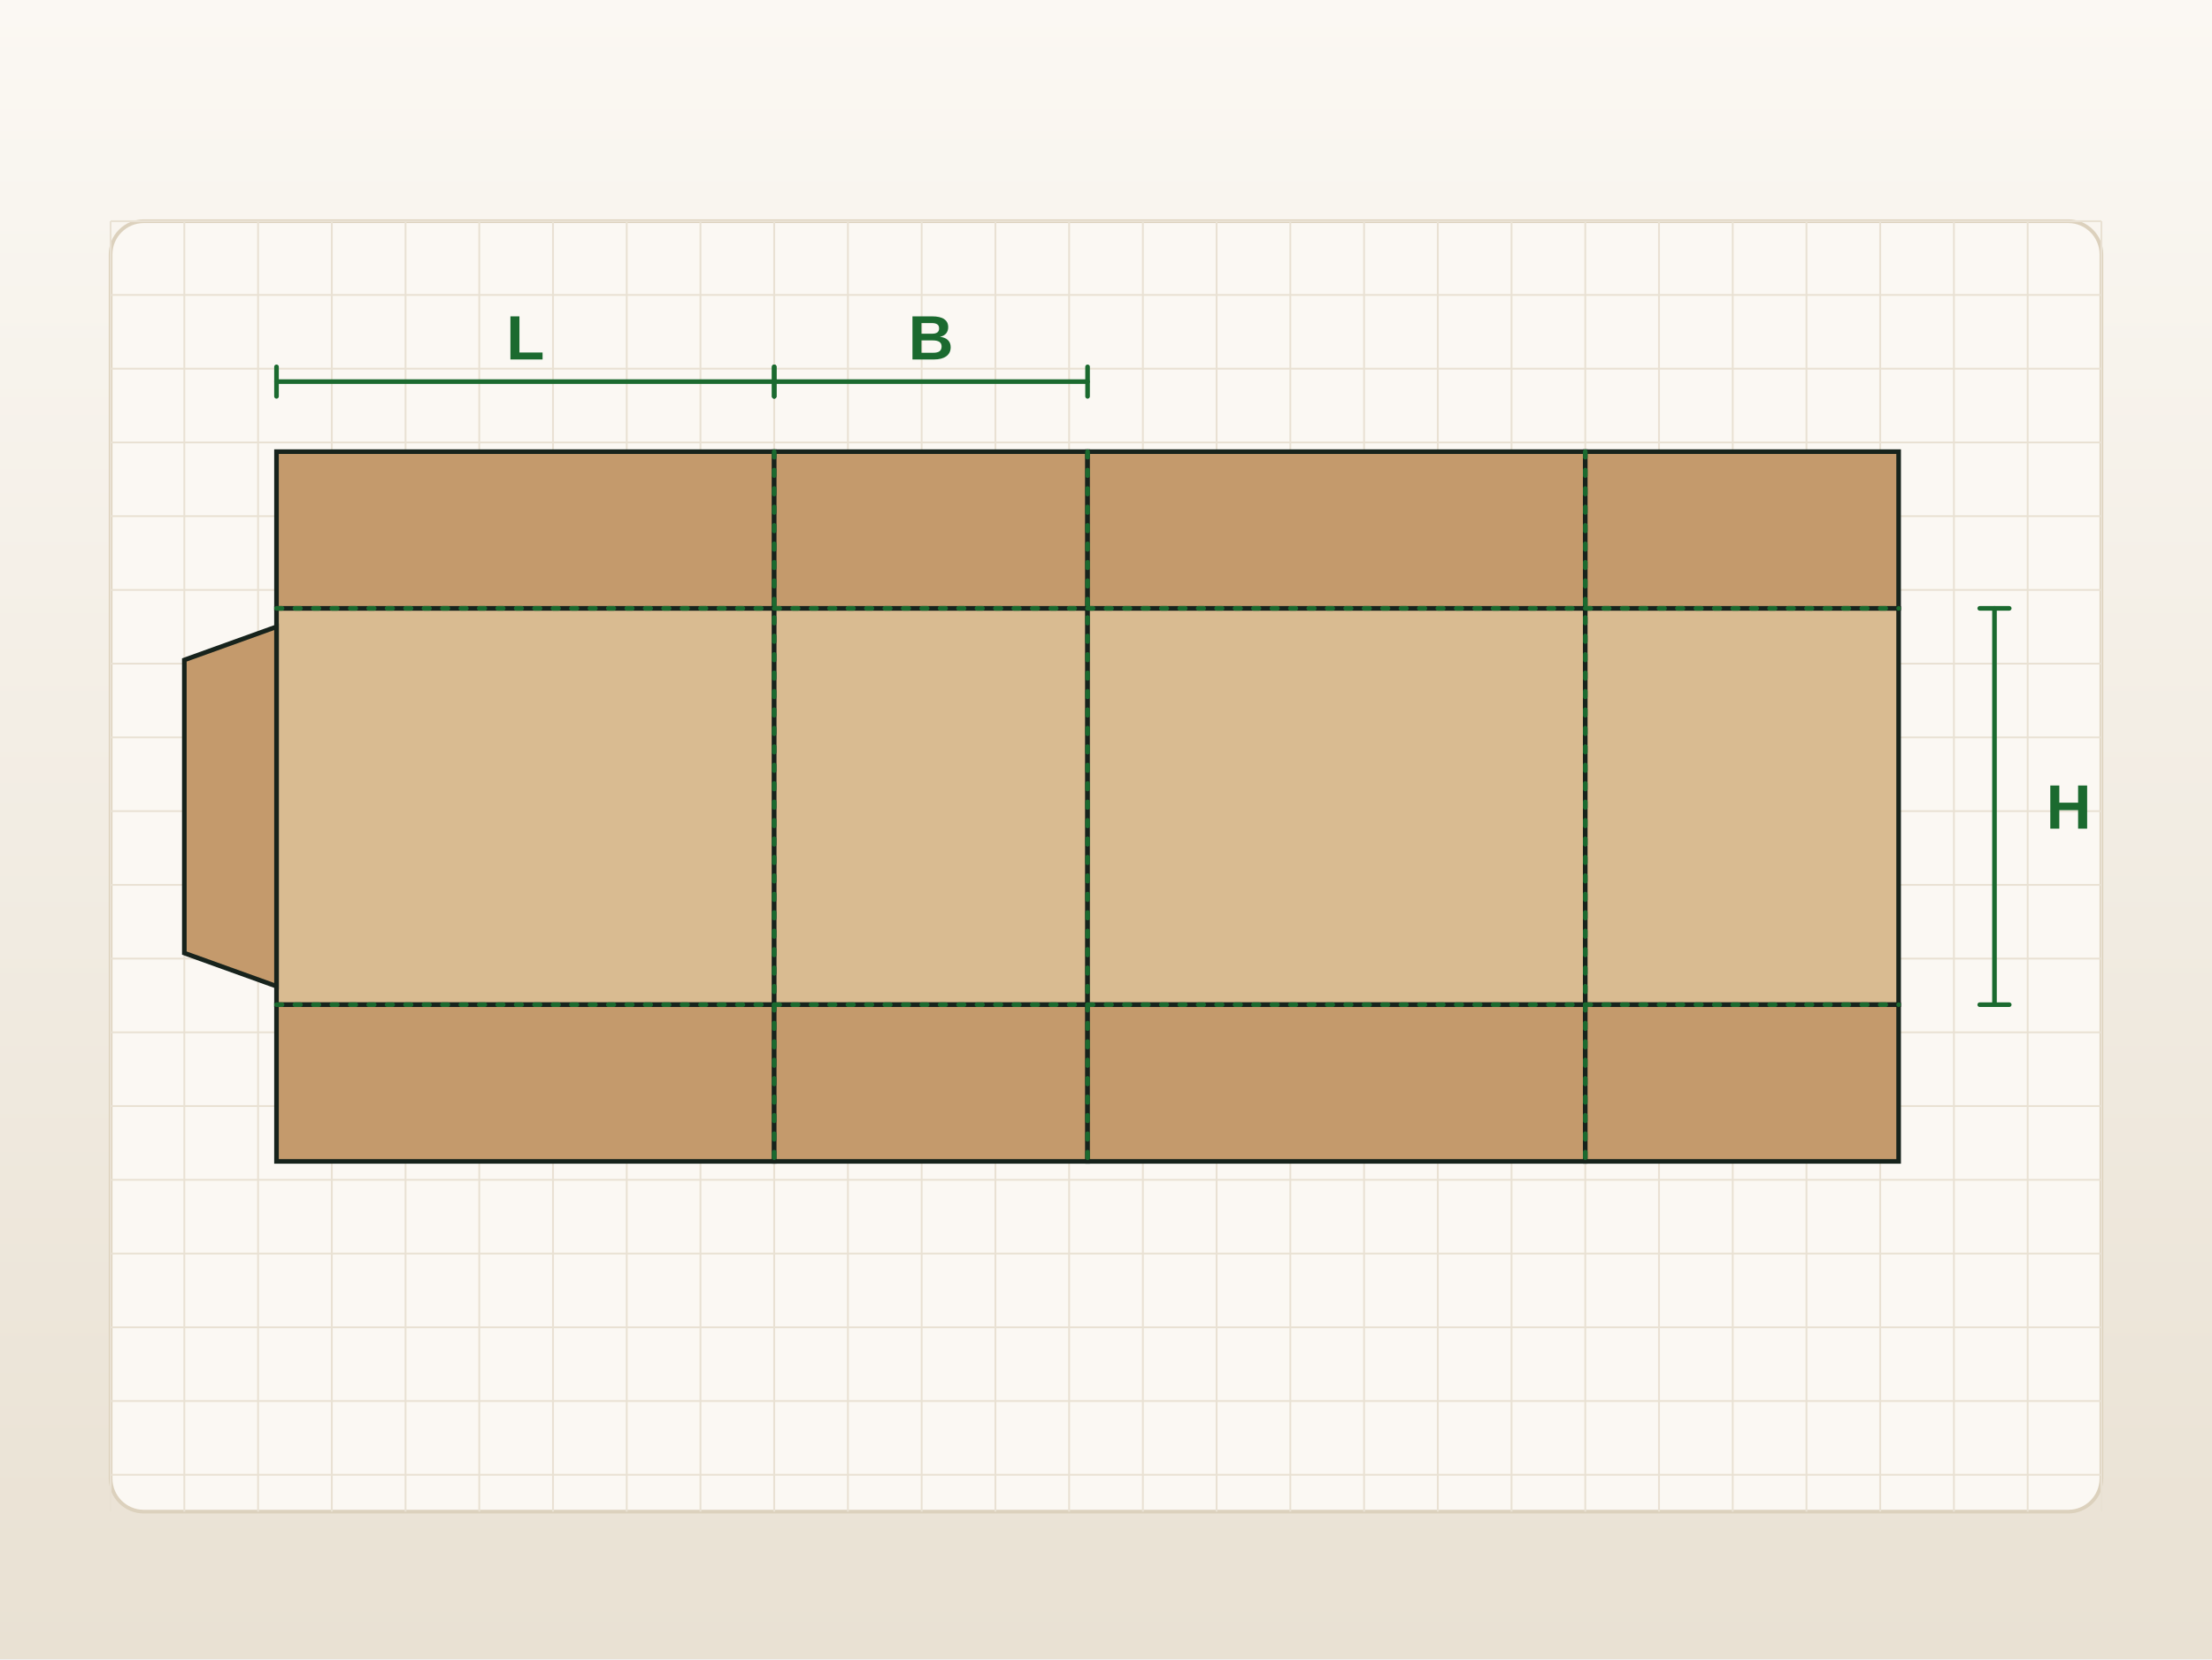
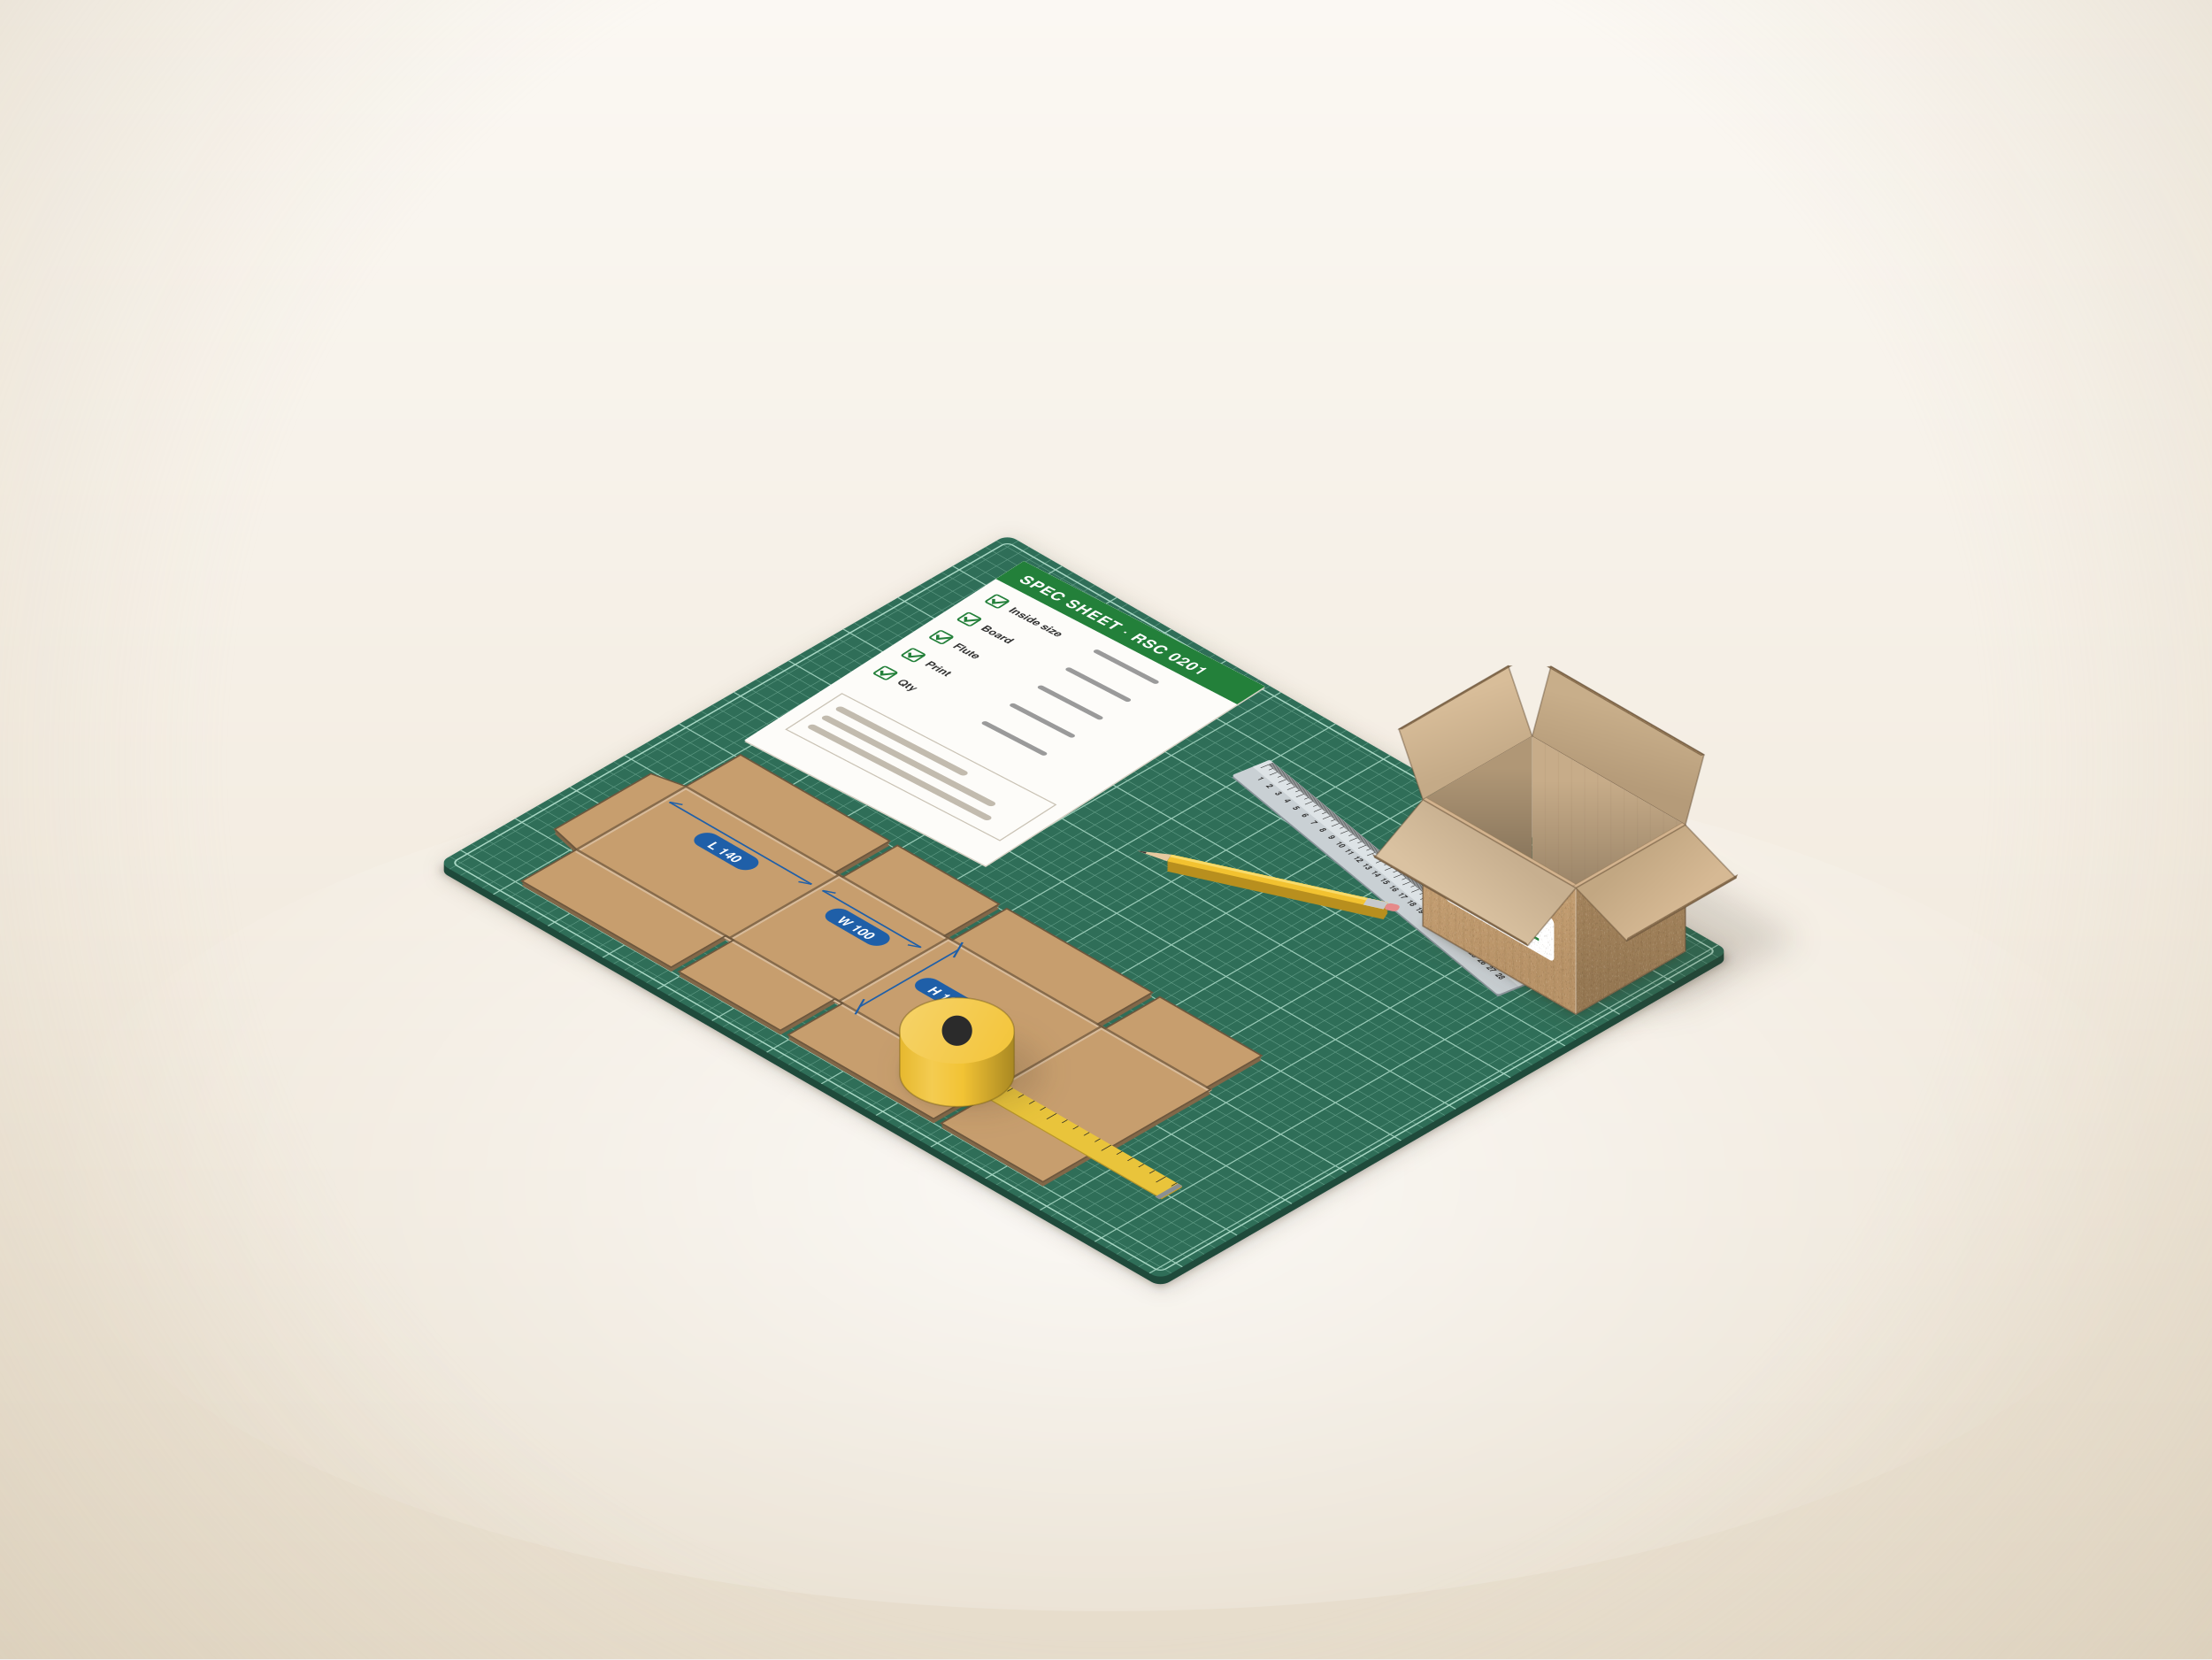
- <svg xmlns="http://www.w3.org/2000/svg" viewBox="0 0 1200 900" width="1200" height="900" role="img" aria-label="Dieline of a regular slotted carton with length, breadth and height marked">
+ <svg xmlns="http://www.w3.org/2000/svg" viewBox="0 0 1200 900" width="1200" height="900" role="img" aria-labelledby="t d">
  <defs>
-     <filter id="soft" x="-20%" y="-20%" width="140%" height="140%">
-       <feGaussianBlur stdDeviation="14" />
-     </filter>
-     <linearGradient id="bg" x1="0" y1="0" x2="0" y2="1">
+     <filter id="f1" x="-50%" y="-50%" width="200%" height="200%">
+       <feGaussianBlur stdDeviation="6" />
+     </filter>
+     <filter id="f2" x="-50%" y="-50%" width="200%" height="200%">
+       <feGaussianBlur stdDeviation="2.2" />
+     </filter>
+     <filter id="f3" x="-50%" y="-50%" width="200%" height="200%">
+       <feGaussianBlur stdDeviation="8" />
+     </filter>
+     <filter id="f4" x="-50%" y="-50%" width="200%" height="200%">
+       <feGaussianBlur stdDeviation="2.5" />
+     </filter>
+     <linearGradient id="l5" gradientUnits="userSpaceOnUse" x1="488.1" y1="0" x2="550.2" y2="0">
+       <stop offset="0" stop-color="#e6b82e" />
+       <stop offset="0.28" stop-color="#f4cc51" />
+       <stop offset="0.55" stop-color="#f2c334" />
+       <stop offset="1" stop-color="#a98822" />
+     </linearGradient>
+     <linearGradient id="l6" gradientUnits="userSpaceOnUse" x1="488.1" y1="545.3" x2="550.2" y2="581.2">
+       <stop offset="0" stop-color="#f6d36a" />
+       <stop offset="1" stop-color="#f3c438" />
+     </linearGradient>
+     <filter id="f7" x="-50%" y="-50%" width="200%" height="200%">
+       <feGaussianBlur stdDeviation="9" />
+     </filter>
+     <pattern id="p8" patternUnits="userSpaceOnUse" width="0.428" height="0.3">
+       <rect width="0.428" height="0.3" fill="#735c40" />
+       <rect y="0" width="0.428" height="0.048" fill="#ceaa7f" />
+       <path d="M0 0.048 C 0.107 0.048 0.107 0.252 0.214 0.252 S 0.321 0.048 0.428 0.048" fill="none" stroke="#af8b61" stroke-width="0.045" />
+       <rect y="0.252" width="0.428" height="0.048" fill="#ceaa7f" />
+     </pattern>
+     <linearGradient id="l9" gradientUnits="userSpaceOnUse" x1="872.7" y1="423.5" x2="882.9" y2="385.4">
+       <stop offset="0" stop-color="#b59b79" />
+       <stop offset="1" stop-color="#c8ae8a" />
+     </linearGradient>
+     <linearGradient id="l10" gradientUnits="userSpaceOnUse" x1="801.6" y1="416.6" x2="788.6" y2="378.4">
+       <stop offset="0" stop-color="#c4aa87" />
+       <stop offset="1" stop-color="#d8bd99" />
+     </linearGradient>
+     <linearGradient id="l11" gradientUnits="userSpaceOnUse" x1="872.7" y1="423.5" x2="872.7" y2="492">
+       <stop offset="0" stop-color="#c7ac89" />
+       <stop offset="1" stop-color="#927d62" />
+     </linearGradient>
+     <linearGradient id="l12" gradientUnits="userSpaceOnUse" x1="801.6" y1="416.6" x2="801.6" y2="485.1">
+       <stop offset="0" stop-color="#b09776" />
+       <stop offset="1" stop-color="#7b6a53" />
+     </linearGradient>
+     <linearGradient id="l13" gradientUnits="userSpaceOnUse" x1="831.2" y1="468" x2="854.9" y2="550.2">
+       <stop offset="0" stop-color="#8b775c" />
+       <stop offset="1" stop-color="#b99e7b" />
+     </linearGradient>
+     <linearGradient id="l14" gradientUnits="userSpaceOnUse" x1="813.4" y1="457.7" x2="813.4" y2="526.2">
+       <stop offset="0" stop-color="#cba578" />
+       <stop offset="1" stop-color="#b89368" />
+     </linearGradient>
+     <linearGradient id="l15" gradientUnits="userSpaceOnUse" x1="884.6" y1="464.6" x2="884.6" y2="533.1">
+       <stop offset="0" stop-color="#aa8961" />
+       <stop offset="1" stop-color="#967853" />
+     </linearGradient>
+     <filter id="k16" x="0" y="0" width="100%" height="100%" color-interpolation-filters="sRGB">
+       <feTurbulence type="fractalNoise" baseFrequency="1.6 0.6" numOctaves="3" seed="11" result="t" />
+       <feColorMatrix in="t" type="matrix" values="0 0 0 0 0.22  0 0 0 0 0.14  0 0 0 0 0.06  0.42 0 0 0 -0.235" result="d" />
+       <feColorMatrix in="t" type="matrix" values="0 0 0 0 1  0 0 0 0 0.97  0 0 0 0 0.9  0 -0.42 0 0 0.185" result="l" />
+       <feMerge result="m">
+         <feMergeNode in="d" />
+         <feMergeNode in="l" />
+       </feMerge>
+       <feComposite in="m" in2="SourceAlpha" operator="in" result="g" />
+       <feMerge>
+         <feMergeNode in="SourceGraphic" />
+         <feMergeNode in="g" />
+       </feMerge>
+     </filter>
+     <linearGradient id="l17" gradientUnits="userSpaceOnUse" x1="884.6" y1="464.6" x2="912.1" y2="493.3">
+       <stop offset="0" stop-color="#c2a782" />
+       <stop offset="1" stop-color="#d6b994" />
+     </linearGradient>
+     <linearGradient id="l18" gradientUnits="userSpaceOnUse" x1="813.4" y1="457.7" x2="787.2" y2="488.9">
+       <stop offset="0" stop-color="#c7af8f" />
+       <stop offset="1" stop-color="#dac2a1" />
+     </linearGradient>
+     <linearGradient id="l19" gradientUnits="userSpaceOnUse" x1="0" y1="0" x2="0" y2="900">
      <stop offset="0" stop-color="#FBF8F3" />
-       <stop offset="1" stop-color="#E9E1D3" />
-     </linearGradient>
+       <stop offset="0.55" stop-color="#F3ECE1" />
+       <stop offset="1" stop-color="#E6DCCB" />
+     </linearGradient>
+     <radialGradient id="r20" gradientUnits="userSpaceOnUse" cx="600" cy="640" r="576" gradientTransform="translate(0 640) scale(1 0.54) translate(0 -640)">
+       <stop offset="0" stop-color="#FFFFFF" stop-opacity="0.75" />
+       <stop offset="1" stop-color="#FFFFFF" stop-opacity="0" />
+     </radialGradient>
+     <radialGradient id="r21" gradientUnits="userSpaceOnUse" cx="600" cy="414" r="864">
+       <stop offset="0.55" stop-color="#D9CCB6" stop-opacity="0" />
+       <stop offset="1" stop-color="#CDBFA6" stop-opacity="0.55" />
+     </radialGradient>
  </defs>
-   <rect width="1200" height="900" fill="url(#bg)" />
-   <rect x="60" y="120" width="1080" height="700" rx="18" fill="#FBF8F3" stroke="#DCD1BD" stroke-width="2" />
-   <line x1="60" y1="120" x2="60" y2="820" stroke="#E9E1D3" stroke-width="1" />
-   <line x1="100" y1="120" x2="100" y2="820" stroke="#E9E1D3" stroke-width="1" />
-   <line x1="140" y1="120" x2="140" y2="820" stroke="#E9E1D3" stroke-width="1" />
-   <line x1="180" y1="120" x2="180" y2="820" stroke="#E9E1D3" stroke-width="1" />
-   <line x1="220" y1="120" x2="220" y2="820" stroke="#E9E1D3" stroke-width="1" />
-   <line x1="260" y1="120" x2="260" y2="820" stroke="#E9E1D3" stroke-width="1" />
-   <line x1="300" y1="120" x2="300" y2="820" stroke="#E9E1D3" stroke-width="1" />
-   <line x1="340" y1="120" x2="340" y2="820" stroke="#E9E1D3" stroke-width="1" />
-   <line x1="380" y1="120" x2="380" y2="820" stroke="#E9E1D3" stroke-width="1" />
-   <line x1="420" y1="120" x2="420" y2="820" stroke="#E9E1D3" stroke-width="1" />
-   <line x1="460" y1="120" x2="460" y2="820" stroke="#E9E1D3" stroke-width="1" />
-   <line x1="500" y1="120" x2="500" y2="820" stroke="#E9E1D3" stroke-width="1" />
-   <line x1="540" y1="120" x2="540" y2="820" stroke="#E9E1D3" stroke-width="1" />
-   <line x1="580" y1="120" x2="580" y2="820" stroke="#E9E1D3" stroke-width="1" />
-   <line x1="620" y1="120" x2="620" y2="820" stroke="#E9E1D3" stroke-width="1" />
-   <line x1="660" y1="120" x2="660" y2="820" stroke="#E9E1D3" stroke-width="1" />
-   <line x1="700" y1="120" x2="700" y2="820" stroke="#E9E1D3" stroke-width="1" />
-   <line x1="740" y1="120" x2="740" y2="820" stroke="#E9E1D3" stroke-width="1" />
-   <line x1="780" y1="120" x2="780" y2="820" stroke="#E9E1D3" stroke-width="1" />
-   <line x1="820" y1="120" x2="820" y2="820" stroke="#E9E1D3" stroke-width="1" />
-   <line x1="860" y1="120" x2="860" y2="820" stroke="#E9E1D3" stroke-width="1" />
-   <line x1="900" y1="120" x2="900" y2="820" stroke="#E9E1D3" stroke-width="1" />
-   <line x1="940" y1="120" x2="940" y2="820" stroke="#E9E1D3" stroke-width="1" />
-   <line x1="980" y1="120" x2="980" y2="820" stroke="#E9E1D3" stroke-width="1" />
-   <line x1="1020" y1="120" x2="1020" y2="820" stroke="#E9E1D3" stroke-width="1" />
-   <line x1="1060" y1="120" x2="1060" y2="820" stroke="#E9E1D3" stroke-width="1" />
-   <line x1="1100" y1="120" x2="1100" y2="820" stroke="#E9E1D3" stroke-width="1" />
-   <line x1="1140" y1="120" x2="1140" y2="820" stroke="#E9E1D3" stroke-width="1" />
-   <line x1="60" y1="120" x2="1140" y2="120" stroke="#E9E1D3" stroke-width="1" />
-   <line x1="60" y1="160" x2="1140" y2="160" stroke="#E9E1D3" stroke-width="1" />
-   <line x1="60" y1="200" x2="1140" y2="200" stroke="#E9E1D3" stroke-width="1" />
-   <line x1="60" y1="240" x2="1140" y2="240" stroke="#E9E1D3" stroke-width="1" />
-   <line x1="60" y1="280" x2="1140" y2="280" stroke="#E9E1D3" stroke-width="1" />
-   <line x1="60" y1="320" x2="1140" y2="320" stroke="#E9E1D3" stroke-width="1" />
-   <line x1="60" y1="360" x2="1140" y2="360" stroke="#E9E1D3" stroke-width="1" />
-   <line x1="60" y1="400" x2="1140" y2="400" stroke="#E9E1D3" stroke-width="1" />
-   <line x1="60" y1="440" x2="1140" y2="440" stroke="#E9E1D3" stroke-width="1" />
-   <line x1="60" y1="480" x2="1140" y2="480" stroke="#E9E1D3" stroke-width="1" />
-   <line x1="60" y1="520" x2="1140" y2="520" stroke="#E9E1D3" stroke-width="1" />
-   <line x1="60" y1="560" x2="1140" y2="560" stroke="#E9E1D3" stroke-width="1" />
-   <line x1="60" y1="600" x2="1140" y2="600" stroke="#E9E1D3" stroke-width="1" />
-   <line x1="60" y1="640" x2="1140" y2="640" stroke="#E9E1D3" stroke-width="1" />
-   <line x1="60" y1="680" x2="1140" y2="680" stroke="#E9E1D3" stroke-width="1" />
-   <line x1="60" y1="720" x2="1140" y2="720" stroke="#E9E1D3" stroke-width="1" />
-   <line x1="60" y1="760" x2="1140" y2="760" stroke="#E9E1D3" stroke-width="1" />
-   <line x1="60" y1="800" x2="1140" y2="800" stroke="#E9E1D3" stroke-width="1" />
-   <rect x="150" y="330" width="270" height="215" fill="#D9BB91" stroke="#17231C" stroke-width="2.5" />
-   <rect x="420" y="330" width="170" height="215" fill="#D9BB91" stroke="#17231C" stroke-width="2.5" />
-   <rect x="590" y="330" width="270" height="215" fill="#D9BB91" stroke="#17231C" stroke-width="2.5" />
-   <rect x="860" y="330" width="170" height="215" fill="#D9BB91" stroke="#17231C" stroke-width="2.5" />
-   <polygon points="150,340 100,358 100,517 150,535" fill="#C49A6C" stroke="#17231C" stroke-width="2.5" />
-   <rect x="150" y="245" width="270" height="85" fill="#C49A6C" stroke="#17231C" stroke-width="2.5" />
-   <rect x="150" y="545" width="270" height="85" fill="#C49A6C" stroke="#17231C" stroke-width="2.5" />
-   <rect x="420" y="245" width="170" height="85" fill="#C49A6C" stroke="#17231C" stroke-width="2.5" />
-   <rect x="420" y="545" width="170" height="85" fill="#C49A6C" stroke="#17231C" stroke-width="2.5" />
-   <rect x="590" y="245" width="270" height="85" fill="#C49A6C" stroke="#17231C" stroke-width="2.5" />
-   <rect x="590" y="545" width="270" height="85" fill="#C49A6C" stroke="#17231C" stroke-width="2.5" />
-   <rect x="860" y="245" width="170" height="85" fill="#C49A6C" stroke="#17231C" stroke-width="2.5" />
-   <rect x="860" y="545" width="170" height="85" fill="#C49A6C" stroke="#17231C" stroke-width="2.5" />
-   <line x1="150" y1="330" x2="1030" y2="330" stroke="#1B6A2F" stroke-width="2.5" stroke-dasharray="3 7" stroke-linecap="round" />
-   <line x1="150" y1="545" x2="1030" y2="545" stroke="#1B6A2F" stroke-width="2.5" stroke-dasharray="3 7" stroke-linecap="round" />
-   <line x1="420" y1="245" x2="420" y2="630" stroke="#1B6A2F" stroke-width="2.5" stroke-dasharray="3 7" stroke-linecap="round" />
-   <line x1="590" y1="245" x2="590" y2="630" stroke="#1B6A2F" stroke-width="2.5" stroke-dasharray="3 7" stroke-linecap="round" />
-   <line x1="860" y1="245" x2="860" y2="630" stroke="#1B6A2F" stroke-width="2.5" stroke-dasharray="3 7" stroke-linecap="round" />
-   <g stroke="#1B6A2F" stroke-width="2.5" fill="none" stroke-linecap="round">
-     <line x1="150" y1="207" x2="420" y2="207" />
-     <line x1="150" y1="199" x2="150" y2="215" />
-     <line x1="420" y1="199" x2="420" y2="215" />
-   </g>
-   <text x="285" y="195" font-family="Satoshi, 'Segoe UI', Arial, sans-serif" font-size="34" font-weight="700" fill="#1B6A2F" text-anchor="middle">L</text>
-   <g stroke="#1B6A2F" stroke-width="2.5" fill="none" stroke-linecap="round">
-     <line x1="420" y1="207" x2="590" y2="207" />
-     <line x1="420" y1="199" x2="420" y2="215" />
-     <line x1="590" y1="199" x2="590" y2="215" />
-   </g>
-   <text x="505" y="195" font-family="Satoshi, 'Segoe UI', Arial, sans-serif" font-size="34" font-weight="700" fill="#1B6A2F" text-anchor="middle">B</text>
-   <g stroke="#1B6A2F" stroke-width="2.5" fill="none" stroke-linecap="round">
-     <line x1="1082" y1="330" x2="1082" y2="545" />
-     <line x1="1074" y1="330" x2="1090" y2="330" />
-     <line x1="1074" y1="545" x2="1090" y2="545" />
-   </g>
-   <text x="1110" y="449.5" font-family="Satoshi, 'Segoe UI', Arial, sans-serif" font-size="34" font-weight="700" fill="#1B6A2F">H</text>
+   <rect width="1200" height="900" fill="url(#l19)" />
+   <ellipse cx="600" cy="640" rx="576" ry="234" fill="url(#r20)" />
+   <rect width="1200" height="900" fill="url(#r21)" />
+   <polygon points="238,472.1 546.5,294 550.2,293.6 941.7,519.7 633.2,697.8 629.5,698.2" fill="#3B2E1F" opacity="0.2" filter="url(#f1)" />
+   <polygon points="546.5,294 938,520.1 629.5,698.2 238,472.1" fill="#2A2016" opacity="0.32" filter="url(#f2)" />
+   <g transform="matrix(5.932 3.425 -5.932 3.425 546.475 294.027)" fill="#1F4A3B" stroke="none">
+     <rect width="66" height="52" rx="0.8" />
+   </g>
+   <g transform="matrix(5.932 3.425 -5.932 3.425 546.475 292.999)" fill="#1F4A3B" stroke="none">
+     <rect width="66" height="52" rx="0.8" />
+   </g>
+   <g transform="matrix(5.932 3.425 -5.932 3.425 546.475 291.972)" fill="#1F4A3B" stroke="none">
+     <rect width="66" height="52" rx="0.8" />
+   </g>
+   <g transform="matrix(5.932 3.425 -5.932 3.425 546.475 290.944)" fill="#1F4A3B" stroke="none">
+     <rect width="66" height="52" rx="0.8" />
+   </g>
+   <g transform="matrix(5.932 3.425 -5.932 3.425 546.475 289.917)">
+     <rect width="66" height="52" rx="0.8" fill="#2F6E58" />
+     <path d="M1 0V52M2 0V52M3 0V52M4 0V52M5 0V52M6 0V52M7 0V52M8 0V52M9 0V52M10 0V52M11 0V52M12 0V52M13 0V52M14 0V52M15 0V52M16 0V52M17 0V52M18 0V52M19 0V52M20 0V52M21 0V52M22 0V52M23 0V52M24 0V52M25 0V52M26 0V52M27 0V52M28 0V52M29 0V52M30 0V52M31 0V52M32 0V52M33 0V52M34 0V52M35 0V52M36 0V52M37 0V52M38 0V52M39 0V52M40 0V52M41 0V52M42 0V52M43 0V52M44 0V52M45 0V52M46 0V52M47 0V52M48 0V52M49 0V52M50 0V52M51 0V52M52 0V52M53 0V52M54 0V52M55 0V52M56 0V52M57 0V52M58 0V52M59 0V52M60 0V52M61 0V52M62 0V52M63 0V52M64 0V52M65 0V52M0 1H66M0 2H66M0 3H66M0 4H66M0 5H66M0 6H66M0 7H66M0 8H66M0 9H66M0 10H66M0 11H66M0 12H66M0 13H66M0 14H66M0 15H66M0 16H66M0 17H66M0 18H66M0 19H66M0 20H66M0 21H66M0 22H66M0 23H66M0 24H66M0 25H66M0 26H66M0 27H66M0 28H66M0 29H66M0 30H66M0 31H66M0 32H66M0 33H66M0 34H66M0 35H66M0 36H66M0 37H66M0 38H66M0 39H66M0 40H66M0 41H66M0 42H66M0 43H66M0 44H66M0 45H66M0 46H66M0 47H66M0 48H66M0 49H66M0 50H66M0 51H66" stroke="#7FB8A2" stroke-width="0.05" opacity="0.6" />
+     <path d="M5 0V52M10 0V52M15 0V52M20 0V52M25 0V52M30 0V52M35 0V52M40 0V52M45 0V52M50 0V52M55 0V52M60 0V52M65 0V52M0 5H66M0 10H66M0 15H66M0 20H66M0 25H66M0 30H66M0 35H66M0 40H66M0 45H66M0 50H66" stroke="#A9D8C5" stroke-width="0.1" opacity="0.8" />
+     <rect x="0.6" y="0.6" width="64.8" height="50.8" rx="0.5" fill="none" stroke="#A9D8C5" stroke-width="0.12" />
+   </g>
+   <g transform="matrix(5.932 3.425 -5.932 3.425 386.305 402.941)" fill="#816748" stroke="none">
+     <path d="M0 5.6L2.6 5L2.6 5L2.6 0L16.25 0L16.25 5L16.95 5L16.95 0L26.25 0L26.25 5L26.95 5L26.95 0L40.25 0L40.25 5L40.95 5L40.95 0L50.25 0L50.25 5L50.6 5L50.6 15L50.25 15L50.25 20L40.95 20L40.95 15L40.25 15L40.25 20L26.95 20L26.95 15L26.25 15L26.25 20L16.95 20L16.95 15L16.25 15L16.25 20L2.6 20L2.6 15L2.6 15L0 14.4Z" />
+   </g>
+   <g transform="matrix(5.932 3.425 -5.932 3.425 386.305 401.742)" fill="#816748" stroke="none">
+     <path d="M0 5.6L2.6 5L2.6 5L2.6 0L16.25 0L16.25 5L16.95 5L16.95 0L26.25 0L26.25 5L26.95 5L26.95 0L40.25 0L40.25 5L40.95 5L40.95 0L50.25 0L50.25 5L50.6 5L50.6 15L50.25 15L50.25 20L40.95 20L40.95 15L40.25 15L40.25 20L26.95 20L26.95 15L26.25 15L26.25 20L16.95 20L16.95 15L16.25 15L16.25 20L2.6 20L2.6 15L2.6 15L0 14.4Z" />
+   </g>
+   <g transform="matrix(5.932 3.425 -5.932 3.425 386.305 400.543)">
+     <path d="M0 5.6L2.6 5L2.6 5L2.6 0L16.25 0L16.25 5L16.95 5L16.95 0L26.25 0L26.25 5L26.95 5L26.95 0L40.25 0L40.25 5L40.95 5L40.95 0L50.25 0L50.25 5L50.6 5L50.6 15L50.25 15L50.25 20L40.95 20L40.95 15L40.25 15L40.25 20L26.95 20L26.95 15L26.25 15L26.25 20L16.95 20L16.95 15L16.25 15L16.25 20L2.6 20L2.6 15L2.6 15L0 14.4Z" fill="#C79E6E" />
+     <path d="M2.6 5H50.6M2.6 15H50.6M2.6 5V15M16.6 5V15M26.6 5V15M40.6 5V15" stroke="#d8bb9a" stroke-width="0.3" transform="translate(0.12 0.12)" />
+     <path d="M2.6 5H50.6M2.6 15H50.6M2.6 5V15M16.6 5V15M26.6 5V15M40.6 5V15" stroke="#876b4b" stroke-width="0.2" />
+     <path d="M0 5.6L2.6 5L2.6 5L2.6 0L16.25 0L16.25 5L16.95 5L16.95 0L26.25 0L26.25 5L26.95 5L26.95 0L40.25 0L40.25 5L40.95 5L40.95 0L50.25 0L50.25 5L50.6 5L50.6 15L50.25 15L50.25 20L40.95 20L40.95 15L40.25 15L40.25 20L26.95 20L26.95 15L26.25 15L26.25 20L16.95 20L16.95 15L16.25 15L16.25 20L2.6 20L2.6 15L2.6 15L0 14.4Z" fill="none" stroke="#6d573d" stroke-width="0.14" />
+     <path d="M3.1 7L16.1 7" stroke="#1F5FA8" stroke-width="0.14" />
+     <path d="M3.1 7l0.8 -0.4M3.1 7l0.8 -0.4" stroke="#1F5FA8" stroke-width="0.14" fill="none" />
+     <path d="M16.1 7l-0.8 0.4M16.1 7l-0.8 0.4" stroke="#1F5FA8" stroke-width="0.14" fill="none" />
+     <rect x="7" y="7.45" width="5.2" height="1.7" rx="0.85" fill="#1F5FA8" />
+     <text x="9.6" y="8.8" font-family="'Helvetica Neue', Helvetica, Arial, sans-serif" font-size="1.05" font-weight="800" fill="#fff" text-anchor="middle">L 140</text>
+     <path d="M17.1 7L26.1 7" stroke="#1F5FA8" stroke-width="0.14" />
+     <path d="M17.1 7l0.8 -0.4M17.1 7l0.8 -0.4" stroke="#1F5FA8" stroke-width="0.14" fill="none" />
+     <path d="M26.1 7l-0.8 0.4M26.1 7l-0.8 0.4" stroke="#1F5FA8" stroke-width="0.14" fill="none" />
+     <rect x="19" y="7.45" width="5.2" height="1.7" rx="0.85" fill="#1F5FA8" />
+     <text x="21.6" y="8.8" font-family="'Helvetica Neue', Helvetica, Arial, sans-serif" font-size="1.05" font-weight="800" fill="#fff" text-anchor="middle">W 100</text>
+     <path d="M28 5.5L28 14.5" stroke="#1F5FA8" stroke-width="0.14" />
+     <path d="M28 5.5l0.4 0.8M28 5.5l-0.4 -0.8" stroke="#1F5FA8" stroke-width="0.14" fill="none" />
+     <path d="M28 14.5l-0.4 -0.8M28 14.5l0.4 0.8" stroke="#1F5FA8" stroke-width="0.14" fill="none" />
+     <rect x="28.6" y="8.85" width="5.2" height="1.7" rx="0.85" fill="#1F5FA8" />
+     <text x="31.2" y="10.2" font-family="'Helvetica Neue', Helvetica, Arial, sans-serif" font-size="1.05" font-weight="800" fill="#fff" text-anchor="middle">H 100</text>
+   </g>
+   <g transform="matrix(6.235 3.241 -5.614 3.6 555.373 305.124)" fill="#D8D2C6" stroke="none">
+     <rect width="21" height="27" />
+   </g>
+   <g transform="matrix(6.235 3.241 -5.614 3.6 555.373 304.302)">
+     <rect width="21" height="27" fill="#FDFCF9" />
+     <rect width="21" height="2.7" fill="#23803A" />
+     <text x="1.2" y="1.89" font-family="'Helvetica Neue', Helvetica, Arial, sans-serif" font-size="1.215" font-weight="800" fill="#fff" text-anchor="start" letter-spacing="0.08">SPEC SHEET · RSC 0201</text>
+     <rect x="1.2" y="3.96" width="1.1" height="1.1" rx="0.15" fill="none" stroke="#23803A" stroke-width="0.14" />
+     <path d="M1.4 4.46l0.3 0.35l0.6 -0.75" stroke="#23803A" stroke-width="0.2" fill="none" />
+     <text x="3" y="4.86" font-family="'Helvetica Neue', Helvetica, Arial, sans-serif" font-size="0.864" font-weight="700" fill="#333" text-anchor="start">Inside size</text>
+     <g fill="#9A9A9A">
+       <rect x="10.08" y="4.16" width="5.534" height="0.42" rx="0.21" />
+     </g>
+     <rect x="1.2" y="6.66" width="1.1" height="1.1" rx="0.15" fill="none" stroke="#23803A" stroke-width="0.14" />
+     <path d="M1.4 7.16l0.3 0.35l0.6 -0.75" stroke="#23803A" stroke-width="0.2" fill="none" />
+     <text x="3" y="7.56" font-family="'Helvetica Neue', Helvetica, Arial, sans-serif" font-size="0.864" font-weight="700" fill="#333" text-anchor="start">Board</text>
+     <g fill="#9A9A9A">
+       <rect x="10.08" y="6.86" width="5.534" height="0.42" rx="0.21" />
+     </g>
+     <rect x="1.2" y="9.36" width="1.1" height="1.1" rx="0.15" fill="none" stroke="#23803A" stroke-width="0.14" />
+     <path d="M1.4 9.86l0.3 0.35l0.6 -0.75" stroke="#23803A" stroke-width="0.2" fill="none" />
+     <text x="3" y="10.26" font-family="'Helvetica Neue', Helvetica, Arial, sans-serif" font-size="0.864" font-weight="700" fill="#333" text-anchor="start">Flute</text>
+     <g fill="#9A9A9A">
+       <rect x="10.08" y="9.56" width="5.534" height="0.42" rx="0.21" />
+     </g>
+     <rect x="1.2" y="12.06" width="1.1" height="1.1" rx="0.15" fill="none" stroke="#23803A" stroke-width="0.14" />
+     <path d="M1.4 12.56l0.3 0.35l0.6 -0.75" stroke="#23803A" stroke-width="0.2" fill="none" />
+     <text x="3" y="12.96" font-family="'Helvetica Neue', Helvetica, Arial, sans-serif" font-size="0.864" font-weight="700" fill="#333" text-anchor="start">Print</text>
+     <g fill="#9A9A9A">
+       <rect x="10.08" y="12.26" width="5.534" height="0.42" rx="0.21" />
+     </g>
+     <rect x="1.2" y="14.76" width="1.1" height="1.1" rx="0.15" fill="none" stroke="#23803A" stroke-width="0.14" />
+     <path d="M1.4 15.26l0.3 0.35l0.6 -0.75" stroke="#23803A" stroke-width="0.2" fill="none" />
+     <text x="3" y="15.66" font-family="'Helvetica Neue', Helvetica, Arial, sans-serif" font-size="0.864" font-weight="700" fill="#333" text-anchor="start">Qty</text>
+     <g fill="#9A9A9A">
+       <rect x="10.08" y="14.96" width="5.534" height="0.42" rx="0.21" />
+     </g>
+     <rect x="1.2" y="18.9" width="18.6" height="5.4" fill="none" stroke="#C9C2B4" stroke-width="0.1" />
+     <g fill="#C2BBAE">
+       <rect x="2" y="19.98" width="11.269" height="0.567" rx="0.284" />
+       <rect x="2" y="21.33" width="14.899" height="0.567" rx="0.284" />
+       <rect x="2" y="22.68" width="15.764" height="0.567" rx="0.284" />
+     </g>
+   </g>
+   <g transform="matrix(4.812 3.968 -6.872 2.778 688.847 413.215)" fill="#8A949A" stroke="none">
+     <rect width="30" height="3" />
+   </g>
+   <g transform="matrix(4.812 3.968 -6.872 2.778 688.847 412.188)">
+     <rect width="30" height="3" rx="0.2" fill="#C9D0D4" />
+     <rect width="30" height="1.35" fill="#E6EBEE" opacity="0.7" />
+     <path d="M0.4 0V1M0.5 0V0.4M0.6 0V0.4M0.7 0V0.4M0.8 0V0.4M0.9 0V0.7M1 0V0.4M1.1 0V0.4M1.2 0V0.4M1.3 0V0.4M1.4 0V1M1.5 0V0.4M1.6 0V0.4M1.7 0V0.4M1.8 0V0.4M1.9 0V0.7M2 0V0.4M2.1 0V0.4M2.2 0V0.4M2.3 0V0.4M2.4 0V1M2.5 0V0.4M2.6 0V0.4M2.7 0V0.4M2.8 0V0.4M2.9 0V0.7M3 0V0.4M3.1 0V0.4M3.2 0V0.4M3.3 0V0.4M3.4 0V1M3.5 0V0.4M3.6 0V0.4M3.7 0V0.4M3.8 0V0.4M3.9 0V0.7M4 0V0.4M4.1 0V0.4M4.2 0V0.4M4.3 0V0.4M4.4 0V1M4.5 0V0.4M4.6 0V0.4M4.7 0V0.4M4.8 0V0.4M4.9 0V0.7M5 0V0.4M5.1 0V0.4M5.2 0V0.4M5.3 0V0.4M5.4 0V1M5.5 0V0.4M5.6 0V0.4M5.7 0V0.4M5.8 0V0.4M5.9 0V0.7M6 0V0.4M6.1 0V0.4M6.2 0V0.4M6.3 0V0.4M6.4 0V1M6.5 0V0.4M6.6 0V0.4M6.7 0V0.4M6.8 0V0.4M6.9 0V0.7M7 0V0.4M7.1 0V0.4M7.2 0V0.4M7.3 0V0.4M7.4 0V1M7.5 0V0.4M7.6 0V0.4M7.7 0V0.4M7.8 0V0.4M7.9 0V0.7M8 0V0.4M8.1 0V0.4M8.2 0V0.4M8.3 0V0.4M8.4 0V1M8.5 0V0.4M8.6 0V0.4M8.7 0V0.4M8.8 0V0.4M8.9 0V0.7M9 0V0.4M9.1 0V0.4M9.2 0V0.4M9.3 0V0.4M9.4 0V1M9.5 0V0.4M9.6 0V0.4M9.7 0V0.4M9.8 0V0.4M9.9 0V0.7M10 0V0.4M10.1 0V0.4M10.2 0V0.4M10.3 0V0.4M10.4 0V1M10.5 0V0.4M10.6 0V0.4M10.7 0V0.4M10.8 0V0.4M10.9 0V0.7M11 0V0.4M11.1 0V0.4M11.2 0V0.4M11.3 0V0.4M11.4 0V1M11.5 0V0.4M11.6 0V0.4M11.7 0V0.4M11.8 0V0.4M11.9 0V0.7M12 0V0.4M12.1 0V0.4M12.2 0V0.4M12.3 0V0.4M12.4 0V1M12.5 0V0.4M12.6 0V0.4M12.7 0V0.4M12.8 0V0.4M12.9 0V0.7M13 0V0.4M13.1 0V0.4M13.2 0V0.4M13.3 0V0.4M13.4 0V1M13.5 0V0.4M13.6 0V0.4M13.7 0V0.4M13.8 0V0.4M13.9 0V0.7M14 0V0.4M14.1 0V0.4M14.2 0V0.4M14.3 0V0.4M14.4 0V1M14.5 0V0.4M14.6 0V0.4M14.7 0V0.4M14.8 0V0.4M14.9 0V0.7M15 0V0.4M15.1 0V0.4M15.2 0V0.4M15.3 0V0.4M15.4 0V1M15.5 0V0.4M15.6 0V0.4M15.7 0V0.4M15.8 0V0.4M15.9 0V0.7M16 0V0.4M16.1 0V0.4M16.2 0V0.4M16.3 0V0.4M16.4 0V1M16.5 0V0.4M16.6 0V0.4M16.7 0V0.4M16.8 0V0.4M16.9 0V0.7M17 0V0.4M17.1 0V0.4M17.2 0V0.4M17.3 0V0.4M17.4 0V1M17.5 0V0.4M17.6 0V0.4M17.7 0V0.4M17.8 0V0.4M17.9 0V0.7M18 0V0.4M18.1 0V0.4M18.2 0V0.4M18.3 0V0.4M18.4 0V1M18.5 0V0.4M18.6 0V0.4M18.7 0V0.4M18.8 0V0.4M18.9 0V0.7M19 0V0.4M19.1 0V0.4M19.2 0V0.4M19.3 0V0.4M19.4 0V1M19.5 0V0.4M19.6 0V0.4M19.7 0V0.4M19.8 0V0.4M19.9 0V0.7M20 0V0.4M20.1 0V0.4M20.2 0V0.4M20.3 0V0.4M20.4 0V1M20.5 0V0.4M20.6 0V0.4M20.7 0V0.4M20.8 0V0.4M20.9 0V0.7M21 0V0.4M21.1 0V0.4M21.2 0V0.4M21.3 0V0.4M21.4 0V1M21.5 0V0.4M21.6 0V0.4M21.7 0V0.4M21.8 0V0.4M21.9 0V0.7M22 0V0.4M22.1 0V0.4M22.2 0V0.4M22.3 0V0.4M22.4 0V1M22.5 0V0.4M22.6 0V0.4M22.7 0V0.4M22.8 0V0.4M22.9 0V0.7M23 0V0.4M23.1 0V0.4M23.2 0V0.4M23.3 0V0.4M23.4 0V1M23.5 0V0.4M23.6 0V0.4M23.7 0V0.4M23.8 0V0.4M23.9 0V0.7M24 0V0.4M24.1 0V0.4M24.2 0V0.4M24.3 0V0.4M24.4 0V1M24.5 0V0.4M24.6 0V0.4M24.7 0V0.4M24.8 0V0.4M24.9 0V0.7M25 0V0.4M25.1 0V0.4M25.2 0V0.4M25.3 0V0.4M25.4 0V1M25.5 0V0.4M25.6 0V0.4M25.7 0V0.4M25.8 0V0.4M25.9 0V0.7M26 0V0.4M26.1 0V0.4M26.2 0V0.4M26.3 0V0.4M26.4 0V1M26.5 0V0.4M26.6 0V0.4M26.7 0V0.4M26.8 0V0.4M26.9 0V0.7M27 0V0.4M27.1 0V0.4M27.2 0V0.4M27.3 0V0.4M27.4 0V1M27.5 0V0.4M27.6 0V0.4M27.7 0V0.4M27.8 0V0.4M27.9 0V0.7M28 0V0.4M28.1 0V0.4M28.2 0V0.4M28.3 0V0.4M28.4 0V1M28.5 0V0.4M28.6 0V0.4M28.7 0V0.4M28.8 0V0.4M28.9 0V0.7M29 0V0.4M29.1 0V0.4M29.2 0V0.4M29.3 0V0.4M29.4 0V1M29.5 0V0.4M29.6 0V0.4" stroke="#2B2B2B" stroke-width="0.05" />
+     <text x="1.4" y="1.9" font-family="'Helvetica Neue', Helvetica, Arial, sans-serif" font-size="0.6" font-weight="600" fill="#333" text-anchor="middle">1</text>
+     <text x="2.4" y="1.9" font-family="'Helvetica Neue', Helvetica, Arial, sans-serif" font-size="0.6" font-weight="600" fill="#333" text-anchor="middle">2</text>
+     <text x="3.4" y="1.9" font-family="'Helvetica Neue', Helvetica, Arial, sans-serif" font-size="0.6" font-weight="600" fill="#333" text-anchor="middle">3</text>
+     <text x="4.4" y="1.9" font-family="'Helvetica Neue', Helvetica, Arial, sans-serif" font-size="0.6" font-weight="600" fill="#333" text-anchor="middle">4</text>
+     <text x="5.4" y="1.9" font-family="'Helvetica Neue', Helvetica, Arial, sans-serif" font-size="0.6" font-weight="600" fill="#333" text-anchor="middle">5</text>
+     <text x="6.4" y="1.9" font-family="'Helvetica Neue', Helvetica, Arial, sans-serif" font-size="0.6" font-weight="600" fill="#333" text-anchor="middle">6</text>
+     <text x="7.4" y="1.9" font-family="'Helvetica Neue', Helvetica, Arial, sans-serif" font-size="0.6" font-weight="600" fill="#333" text-anchor="middle">7</text>
+     <text x="8.4" y="1.9" font-family="'Helvetica Neue', Helvetica, Arial, sans-serif" font-size="0.6" font-weight="600" fill="#333" text-anchor="middle">8</text>
+     <text x="9.4" y="1.9" font-family="'Helvetica Neue', Helvetica, Arial, sans-serif" font-size="0.6" font-weight="600" fill="#333" text-anchor="middle">9</text>
+     <text x="10.4" y="1.9" font-family="'Helvetica Neue', Helvetica, Arial, sans-serif" font-size="0.6" font-weight="600" fill="#333" text-anchor="middle">10</text>
+     <text x="11.4" y="1.9" font-family="'Helvetica Neue', Helvetica, Arial, sans-serif" font-size="0.6" font-weight="600" fill="#333" text-anchor="middle">11</text>
+     <text x="12.4" y="1.9" font-family="'Helvetica Neue', Helvetica, Arial, sans-serif" font-size="0.6" font-weight="600" fill="#333" text-anchor="middle">12</text>
+     <text x="13.4" y="1.9" font-family="'Helvetica Neue', Helvetica, Arial, sans-serif" font-size="0.6" font-weight="600" fill="#333" text-anchor="middle">13</text>
+     <text x="14.4" y="1.9" font-family="'Helvetica Neue', Helvetica, Arial, sans-serif" font-size="0.6" font-weight="600" fill="#333" text-anchor="middle">14</text>
+     <text x="15.4" y="1.9" font-family="'Helvetica Neue', Helvetica, Arial, sans-serif" font-size="0.6" font-weight="600" fill="#333" text-anchor="middle">15</text>
+     <text x="16.4" y="1.9" font-family="'Helvetica Neue', Helvetica, Arial, sans-serif" font-size="0.6" font-weight="600" fill="#333" text-anchor="middle">16</text>
+     <text x="17.4" y="1.9" font-family="'Helvetica Neue', Helvetica, Arial, sans-serif" font-size="0.6" font-weight="600" fill="#333" text-anchor="middle">17</text>
+     <text x="18.4" y="1.9" font-family="'Helvetica Neue', Helvetica, Arial, sans-serif" font-size="0.6" font-weight="600" fill="#333" text-anchor="middle">18</text>
+     <text x="19.4" y="1.9" font-family="'Helvetica Neue', Helvetica, Arial, sans-serif" font-size="0.6" font-weight="600" fill="#333" text-anchor="middle">19</text>
+     <text x="20.4" y="1.9" font-family="'Helvetica Neue', Helvetica, Arial, sans-serif" font-size="0.6" font-weight="600" fill="#333" text-anchor="middle">20</text>
+     <text x="21.4" y="1.9" font-family="'Helvetica Neue', Helvetica, Arial, sans-serif" font-size="0.6" font-weight="600" fill="#333" text-anchor="middle">21</text>
+     <text x="22.4" y="1.9" font-family="'Helvetica Neue', Helvetica, Arial, sans-serif" font-size="0.6" font-weight="600" fill="#333" text-anchor="middle">22</text>
+     <text x="23.4" y="1.9" font-family="'Helvetica Neue', Helvetica, Arial, sans-serif" font-size="0.6" font-weight="600" fill="#333" text-anchor="middle">23</text>
+     <text x="24.4" y="1.9" font-family="'Helvetica Neue', Helvetica, Arial, sans-serif" font-size="0.6" font-weight="600" fill="#333" text-anchor="middle">24</text>
+     <text x="25.4" y="1.9" font-family="'Helvetica Neue', Helvetica, Arial, sans-serif" font-size="0.6" font-weight="600" fill="#333" text-anchor="middle">25</text>
+     <text x="26.4" y="1.9" font-family="'Helvetica Neue', Helvetica, Arial, sans-serif" font-size="0.6" font-weight="600" fill="#333" text-anchor="middle">26</text>
+     <text x="27.4" y="1.9" font-family="'Helvetica Neue', Helvetica, Arial, sans-serif" font-size="0.6" font-weight="600" fill="#333" text-anchor="middle">27</text>
+     <text x="28.4" y="1.9" font-family="'Helvetica Neue', Helvetica, Arial, sans-serif" font-size="0.6" font-weight="600" fill="#333" text-anchor="middle">28</text>
+   </g>
+   <g transform="matrix(7.832 1.736 -3.006 4.522 635.458 469.042)" fill="#B88F1E" stroke="none">
+     <rect width="15" height="0.8" />
+   </g>
+   <g transform="matrix(7.832 1.736 -3.006 4.522 635.458 467.946)" fill="#B88F1E" stroke="none">
+     <rect width="15" height="0.8" />
+   </g>
+   <g transform="matrix(7.832 1.736 -3.006 4.522 635.458 466.85)" fill="#B88F1E" stroke="none">
+     <rect width="15" height="0.8" />
+   </g>
+   <g transform="matrix(7.832 1.736 -3.006 4.522 635.458 465.754)" fill="#B88F1E" stroke="none">
+     <rect width="15" height="0.8" />
+   </g>
+   <g transform="matrix(7.832 1.736 -3.006 4.522 635.458 464.658)" fill="#B88F1E" stroke="none">
+     <rect width="15" height="0.8" />
+   </g>
+   <g transform="matrix(7.832 1.736 -3.006 4.522 635.458 463.562)">
+     <rect width="15" height="0.8" fill="#F2C230" />
+     <rect width="15" height="0.28" fill="#F8DB6A" />
+     <rect x="13.6" width="1.4" height="0.8" fill="#C7C9CB" />
+     <rect x="15" width="0.9" height="0.8" rx="0.3" fill="#E58A8A" />
+     <path d="M0 0L-2.2 0.4L0 0.8Z" fill="#E7C9A0" />
+     <path d="M-1.6 0.3L-2.2 0.4L-1.6 0.5Z" fill="#333" />
+   </g>
+   <g transform="translate(0 -4.109951)">
+     <g transform="matrix(5.932 3.425 -5.932 3.425 546.475 593.368)" fill="#B8962A" stroke="none">
+       <rect width="16" height="1.9" />
+     </g>
+     <g transform="matrix(5.932 3.425 -5.932 3.425 546.475 592.683)">
+       <rect width="16" height="1.9" fill="#E9C43B" />
+       <path d="M0.5 0V0.5" stroke="#222" stroke-width="0.06" />
+       <path d="M1.5 0V0.5" stroke="#222" stroke-width="0.06" />
+       <path d="M2.5 0V0.5" stroke="#222" stroke-width="0.06" />
+       <path d="M3.5 0V0.5" stroke="#222" stroke-width="0.06" />
+       <path d="M4.5 0V0.9" stroke="#222" stroke-width="0.06" />
+       <path d="M5.5 0V0.5" stroke="#222" stroke-width="0.06" />
+       <path d="M6.5 0V0.5" stroke="#222" stroke-width="0.06" />
+       <path d="M7.5 0V0.5" stroke="#222" stroke-width="0.06" />
+       <path d="M8.5 0V0.5" stroke="#222" stroke-width="0.06" />
+       <path d="M9.5 0V0.9" stroke="#222" stroke-width="0.06" />
+       <path d="M10.5 0V0.5" stroke="#222" stroke-width="0.06" />
+       <path d="M11.5 0V0.5" stroke="#222" stroke-width="0.06" />
+       <path d="M12.5 0V0.5" stroke="#222" stroke-width="0.06" />
+       <path d="M13.5 0V0.5" stroke="#222" stroke-width="0.06" />
+       <path d="M14.5 0V0.9" stroke="#222" stroke-width="0.06" />
+       <path d="M15.5 0V0.5" stroke="#222" stroke-width="0.06" />
+       <rect x="15.6" width="0.4" height="2.1" fill="#8A8F93" />
+     </g>
+     <ellipse cx="528.4" cy="585.5" rx="38.4" ry="21" fill="#3B2E1F" opacity="0.154" filter="url(#f3)" />
+     <ellipse cx="519.2" cy="586.5" rx="29.1" ry="16.3" fill="#2A2016" opacity="0.22" filter="url(#f4)" />
+     <path d="M488.1 563.2V586.5A31 17.9 0 0 0 550.2 586.5V563.2Z" fill="url(#l5)" />
+     <ellipse cx="519.2" cy="563.2" rx="31" ry="17.9" fill="url(#l6)" />
+     <path d="M488.1 563.2V586.5A31 17.9 0 0 0 550.2 586.5V563.2A31 17.9 0 0 0 488.1 563.2" fill="none" stroke="#796118" stroke-width="0.8" stroke-opacity="0.45" />
+     <circle cx="519.2" cy="563.2" r="8.2" fill="#2B2B2B" />
+   </g>
+   <polygon points="771.9,502.3 831.2,468 892.9,461.2 976,509.1 916.6,543.4 854.9,550.2" fill="#3B2E1F" opacity="0.16" filter="url(#f7)" />
+   <polygon points="831.2,468 914.3,516 854.9,550.2 771.9,502.3" fill="#2A2016" opacity="0.32" filter="url(#f2)" />
+   <polygon points="831.2,399.5 914.3,447.5 924.4,409.4 841.4,361.5" fill="url(#l9)" />
+   <g transform="matrix(5.932 3.425 -5.574 0.876 841.365 361.475)">
+     <rect width="14" height="0.3" fill="url(#p8)" />
+   </g>
+   <polygon points="841.4,361.5 924.4,409.4 922.7,409.7 839.7,361.7" fill="none" stroke="#644f37" stroke-width="0.5" stroke-opacity="0.5" />
+   <polygon points="831.2,399.5 914.3,447.5 924.4,409.4 841.4,361.5" fill="none" stroke="#644f37" stroke-width="0.8" stroke-opacity="0.45" stroke-linejoin="round" />
+   <polygon points="771.9,433.8 831.2,399.5 818.2,361.2 758.9,395.5" fill="url(#l10)" />
+   <g transform="matrix(5.932 -3.425 5.332 0.076 758.896 395.475)">
+     <rect width="10" height="0.3" fill="url(#p8)" />
+   </g>
+   <polygon points="758.9,395.5 818.2,361.2 819.8,361.2 760.5,395.5" fill="none" stroke="#644f37" stroke-width="0.5" stroke-opacity="0.5" />
+   <polygon points="771.9,433.8 831.2,399.5 818.2,361.2 758.9,395.5" fill="none" stroke="#644f37" stroke-width="0.8" stroke-opacity="0.45" stroke-linejoin="round" />
+   <polygon points="831.2,399.5 914.3,447.5 914.3,516 831.2,468" fill="url(#l11)" />
+   <polygon points="831.2,399.5 771.9,433.8 771.9,502.3 831.2,468" fill="url(#l12)" />
+   <polygon points="831.2,468 914.3,516 854.9,550.2 771.9,502.3" fill="url(#l13)" />
+   <path d="M838.3 403.6L838.3 472.1M845.5 407.7L845.5 476.2M852.6 411.8L852.6 480.3M859.7 416L859.7 484.5M866.8 420.1L866.8 488.6M873.9 424.2L873.9 492.7M881.1 428.3L881.1 496.8M888.2 432.4L888.2 500.9M895.3 436.5L895.3 505M902.4 440.6L902.4 509.1M909.5 444.7L909.5 513.2" stroke="#7e6c54" stroke-width="0.6" stroke-opacity="0.08" />
+   <g filter="url(#k16)">
+     <polygon points="771.9,433.8 854.9,481.7 854.9,550.2 771.9,502.3" fill="url(#l14)" />
+     <g transform="matrix(5.932 3.425 0 6.85 771.898 433.765)">
+       <path d="M0.75 0V10M1.5 0V10M2.25 0V10M3 0V10M3.75 0V10M4.5 0V10M5.25 0V10M6 0V10M6.75 0V10M7.5 0V10M8.25 0V10M9 0V10M9.75 0V10M10.5 0V10M11.25 0V10M12 0V10M12.75 0V10M13.5 0V10" stroke="#5A3C1E" stroke-width="0.24" stroke-opacity="0.05" fill="none" />
+       <rect x="2" y="3.5" width="10" height="3.4" rx="0.4" fill="#fff" />
+       <text x="7" y="5.9" font-family="'Helvetica Neue', Helvetica, Arial, sans-serif" font-size="1.6" font-weight="800" fill="#23803A" text-anchor="middle" letter-spacing="0.15">SAMPLE</text>
+     </g>
+     <polygon points="854.9,481.7 914.3,447.5 914.3,516 854.9,550.2" fill="url(#l15)" />
+     <g transform="matrix(5.932 -3.425 0 6.85 854.949 481.715)">
+       <path d="M0.75 0V10M1.5 0V10M2.25 0V10M3 0V10M3.75 0V10M4.5 0V10M5.25 0V10M6 0V10M6.75 0V10M7.5 0V10M8.25 0V10M9 0V10M9.75 0V10" stroke="#5A3C1E" stroke-width="0.24" stroke-opacity="0.05" fill="none" />
+     </g>
+   </g>
+   <polygon points="771.9,433.8 854.9,481.7 856.7,480.7 773.7,432.7" fill="#d3b38e" stroke="#8b6f4d" stroke-width="0.4" stroke-opacity="0.4" />
+   <polygon points="854.9,481.7 914.3,447.5 912.5,446.4 853.2,480.7" fill="#d3b38e" stroke="#8b6f4d" stroke-width="0.4" stroke-opacity="0.4" />
+   <line x1="854.9" y1="550.2" x2="854.9" y2="481.7" stroke="#fff" stroke-width="0.9" stroke-linecap="round" stroke-opacity="0.22" />
+   <polyline points="914.3,447.5 914.3,516 854.9,550.2 771.9,502.3 771.9,433.8" fill="none" stroke="#644f37" stroke-width="0.9" stroke-opacity="0.5" stroke-linejoin="round" />
+   <polygon points="854.9,481.7 914.3,447.5 941.8,476.2 882.5,510.4" fill="url(#l17)" />
+   <g transform="matrix(5.932 -3.425 2.222 -5.068 882.45 510.423)">
+     <rect width="10" height="0.3" fill="url(#p8)" />
+   </g>
+   <polygon points="882.5,510.4 941.8,476.2 942.4,474.7 883.1,508.9" fill="none" stroke="#644f37" stroke-width="0.5" stroke-opacity="0.5" />
+   <polygon points="854.9,481.7 914.3,447.5 941.8,476.2 882.5,510.4" fill="none" stroke="#644f37" stroke-width="0.8" stroke-opacity="0.45" stroke-linejoin="round" />
+   <polygon points="771.9,433.8 854.9,481.7 828.8,512.9 745.7,465" fill="url(#l18)" />
+   <g transform="matrix(5.932 3.425 -2.785 -4.44 745.709 464.965)">
+     <rect width="14" height="0.3" fill="url(#p8)" />
+   </g>
+   <polygon points="745.7,465 828.8,512.9 827.9,511.6 744.9,463.6" fill="none" stroke="#644f37" stroke-width="0.5" stroke-opacity="0.5" />
+   <polygon points="771.9,433.8 854.9,481.7 828.8,512.9 745.7,465" fill="none" stroke="#644f37" stroke-width="0.8" stroke-opacity="0.45" stroke-linejoin="round" />
</svg>
